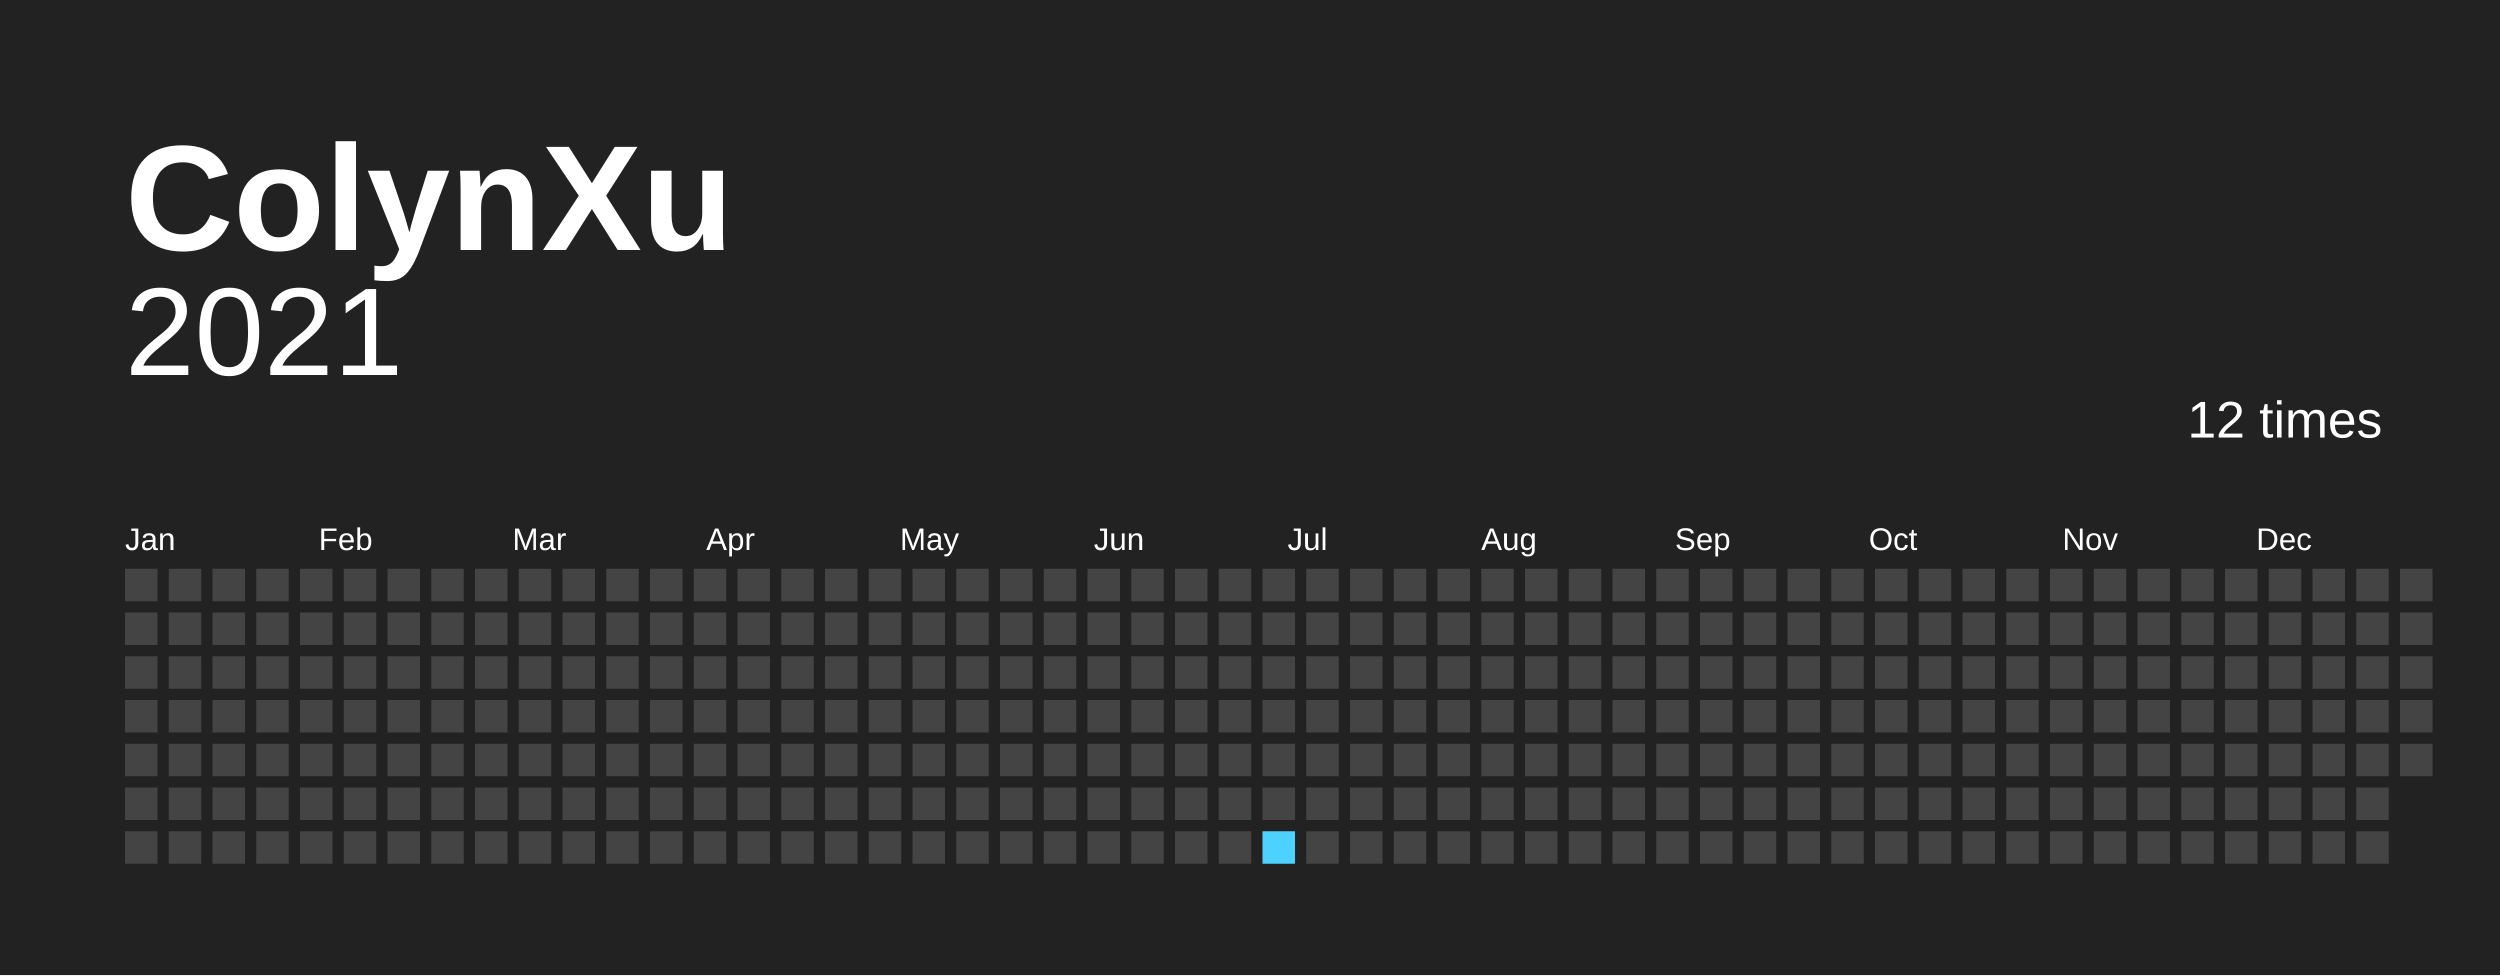
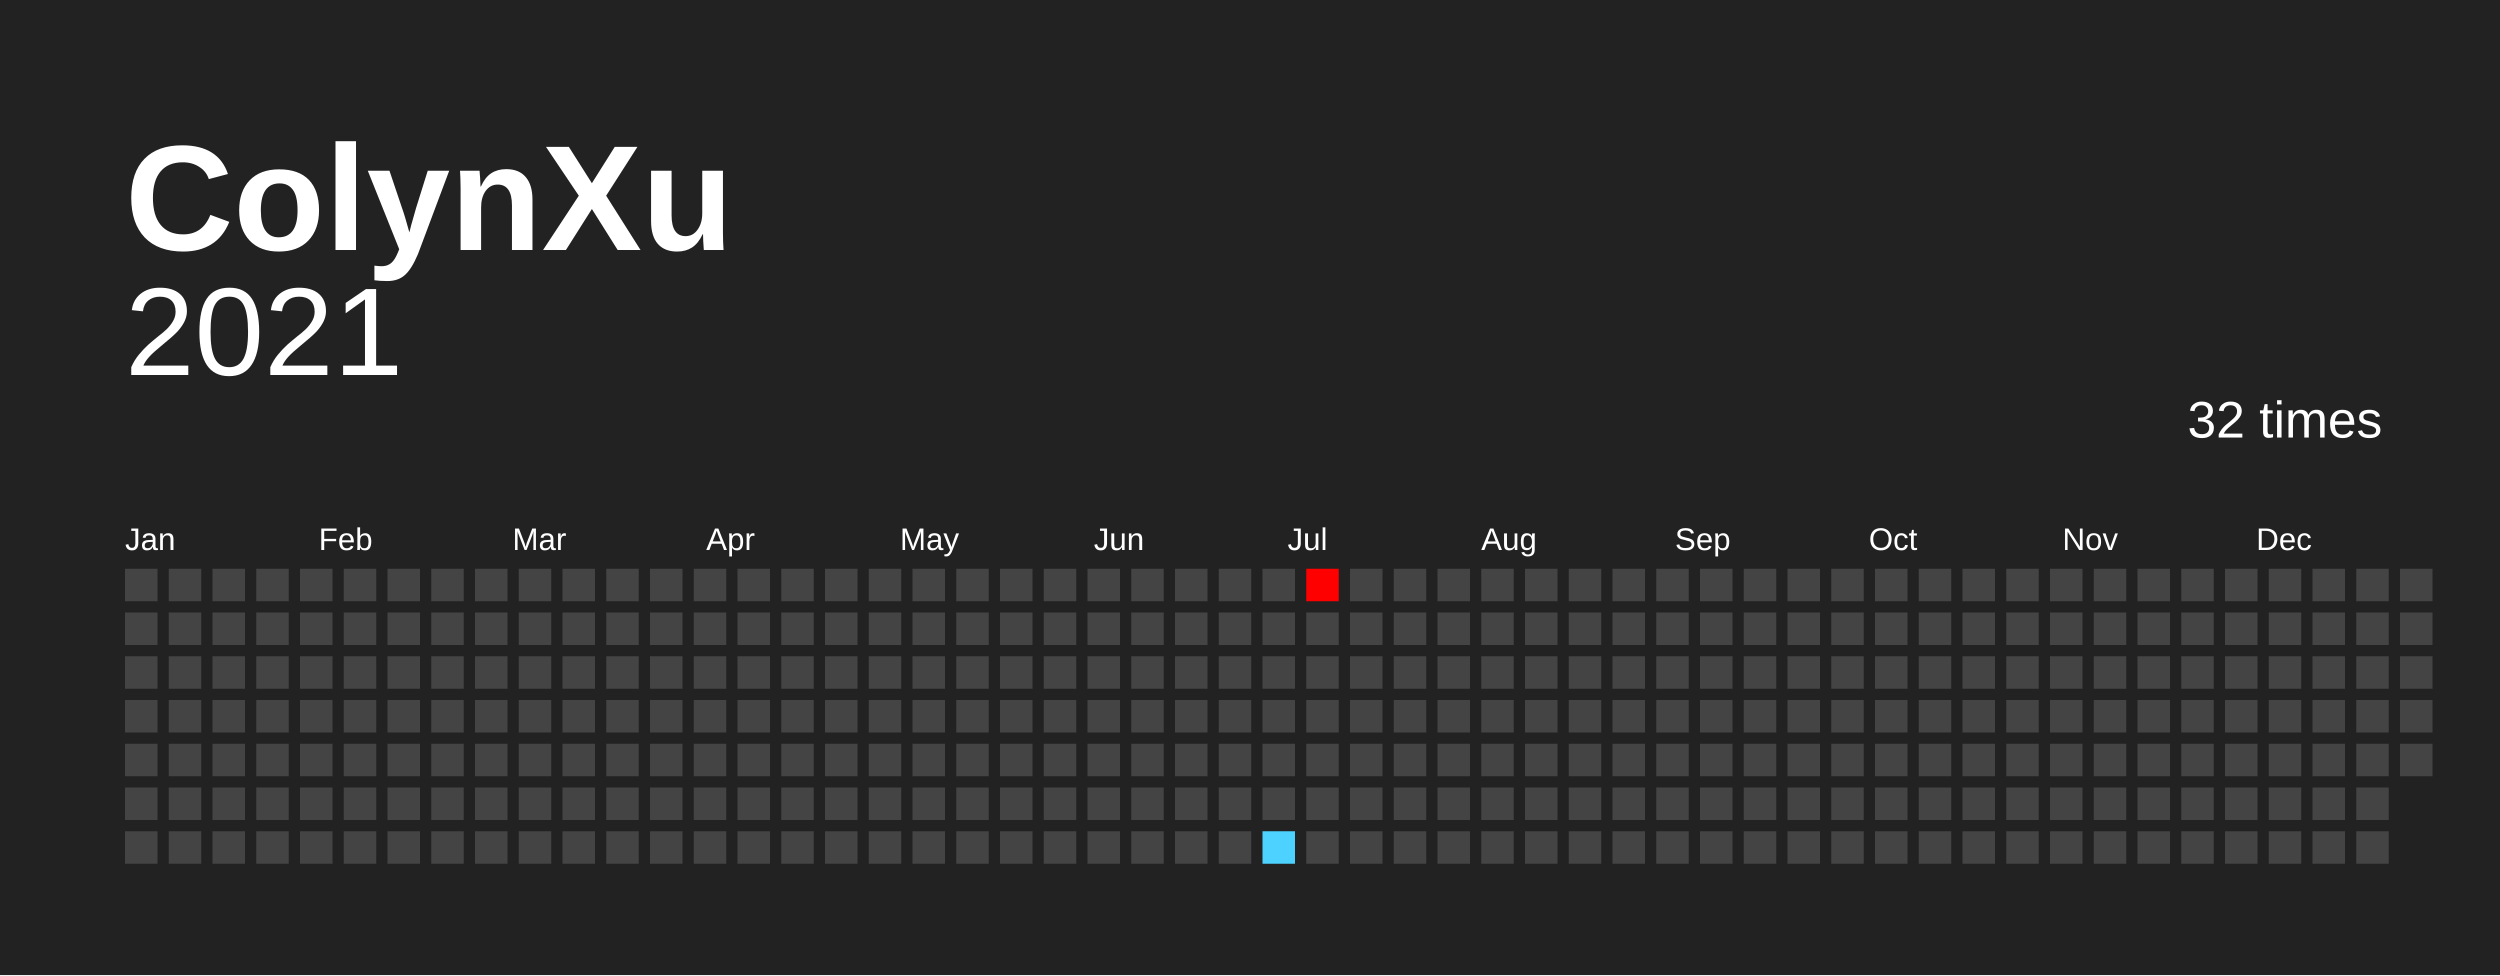
<svg xmlns="http://www.w3.org/2000/svg" baseProfile="full" height="78mm" version="1.1" viewBox="0,0,200,78" width="200mm">
  <defs />
  <rect fill="#222222" height="78" width="200" x="0" y="0" />
  <text fill="#FFFFFF" style="font-size:12px; font-family:Arial; font-weight:bold;" x="10" y="20">ColynXu</text>
  <text alignment-baseline="hanging" fill="#FFFFFF" style="font-size:10.0px; font-family:Arial;" x="10" y="30">2021</text>
-   <text alignment-baseline="hanging" fill="#FFFFFF" style="font-size:4.125px; font-family:Arial;" x="175" y="35">12 times</text>
+   <text alignment-baseline="hanging" fill="#FFFFFF" style="font-size:4.125px; font-family:Arial;" x="175" y="35">32 times</text>
  <text fill="#FFFFFF" style="font-size:2.5px; font-family:Arial" x="10.0" y="44">Jan</text>
  <text fill="#FFFFFF" style="font-size:2.5px; font-family:Arial" x="25.5" y="44">Feb</text>
  <text fill="#FFFFFF" style="font-size:2.5px; font-family:Arial" x="41.0" y="44">Mar</text>
  <text fill="#FFFFFF" style="font-size:2.5px; font-family:Arial" x="56.5" y="44">Apr</text>
  <text fill="#FFFFFF" style="font-size:2.5px; font-family:Arial" x="72.0" y="44">May</text>
  <text fill="#FFFFFF" style="font-size:2.5px; font-family:Arial" x="87.5" y="44">Jun</text>
  <text fill="#FFFFFF" style="font-size:2.5px; font-family:Arial" x="103.0" y="44">Jul</text>
  <text fill="#FFFFFF" style="font-size:2.5px; font-family:Arial" x="118.5" y="44">Aug</text>
  <text fill="#FFFFFF" style="font-size:2.5px; font-family:Arial" x="134.0" y="44">Sep</text>
  <text fill="#FFFFFF" style="font-size:2.5px; font-family:Arial" x="149.5" y="44">Oct</text>
  <text fill="#FFFFFF" style="font-size:2.5px; font-family:Arial" x="165.0" y="44">Nov</text>
  <text fill="#FFFFFF" style="font-size:2.5px; font-family:Arial" x="180.5" y="44">Dec</text>
  <rect fill="#444444" height="2.6" width="2.6" x="10.0" y="45.5" />
  <rect fill="#444444" height="2.6" width="2.6" x="10.0" y="49.0" />
  <rect fill="#444444" height="2.6" width="2.6" x="10.0" y="52.5" />
  <rect fill="#444444" height="2.6" width="2.6" x="10.0" y="56.0" />
  <rect fill="#444444" height="2.6" width="2.6" x="10.0" y="59.5" />
  <rect fill="#444444" height="2.6" width="2.6" x="10.0" y="63.0" />
  <rect fill="#444444" height="2.6" width="2.6" x="10.0" y="66.5" />
  <rect fill="#444444" height="2.6" width="2.6" x="13.5" y="45.5" />
  <rect fill="#444444" height="2.6" width="2.6" x="13.5" y="49.0" />
  <rect fill="#444444" height="2.6" width="2.6" x="13.5" y="52.5" />
  <rect fill="#444444" height="2.6" width="2.6" x="13.5" y="56.0" />
  <rect fill="#444444" height="2.6" width="2.6" x="13.5" y="59.5" />
  <rect fill="#444444" height="2.6" width="2.6" x="13.5" y="63.0" />
  <rect fill="#444444" height="2.6" width="2.6" x="13.5" y="66.5" />
  <rect fill="#444444" height="2.6" width="2.6" x="17.0" y="45.5" />
  <rect fill="#444444" height="2.6" width="2.6" x="17.0" y="49.0" />
  <rect fill="#444444" height="2.6" width="2.6" x="17.0" y="52.5" />
  <rect fill="#444444" height="2.6" width="2.6" x="17.0" y="56.0" />
  <rect fill="#444444" height="2.6" width="2.6" x="17.0" y="59.5" />
  <rect fill="#444444" height="2.6" width="2.6" x="17.0" y="63.0" />
  <rect fill="#444444" height="2.6" width="2.6" x="17.0" y="66.5" />
  <rect fill="#444444" height="2.6" width="2.6" x="20.5" y="45.5" />
  <rect fill="#444444" height="2.6" width="2.6" x="20.5" y="49.0" />
  <rect fill="#444444" height="2.6" width="2.6" x="20.5" y="52.5" />
  <rect fill="#444444" height="2.6" width="2.6" x="20.5" y="56.0" />
  <rect fill="#444444" height="2.6" width="2.6" x="20.5" y="59.5" />
  <rect fill="#444444" height="2.6" width="2.6" x="20.5" y="63.0" />
  <rect fill="#444444" height="2.6" width="2.6" x="20.5" y="66.5" />
  <rect fill="#444444" height="2.6" width="2.6" x="24.0" y="45.5" />
  <rect fill="#444444" height="2.6" width="2.6" x="24.0" y="49.0" />
  <rect fill="#444444" height="2.6" width="2.6" x="24.0" y="52.5" />
  <rect fill="#444444" height="2.6" width="2.6" x="24.0" y="56.0" />
  <rect fill="#444444" height="2.6" width="2.6" x="24.0" y="59.5" />
  <rect fill="#444444" height="2.6" width="2.6" x="24.0" y="63.0" />
  <rect fill="#444444" height="2.6" width="2.6" x="24.0" y="66.5" />
  <rect fill="#444444" height="2.6" width="2.6" x="27.5" y="45.5" />
  <rect fill="#444444" height="2.6" width="2.6" x="27.5" y="49.0" />
  <rect fill="#444444" height="2.6" width="2.6" x="27.5" y="52.5" />
  <rect fill="#444444" height="2.6" width="2.6" x="27.5" y="56.0" />
  <rect fill="#444444" height="2.6" width="2.6" x="27.5" y="59.5" />
  <rect fill="#444444" height="2.6" width="2.6" x="27.5" y="63.0" />
  <rect fill="#444444" height="2.6" width="2.6" x="27.5" y="66.5" />
  <rect fill="#444444" height="2.6" width="2.6" x="31.0" y="45.5" />
  <rect fill="#444444" height="2.6" width="2.6" x="31.0" y="49.0" />
  <rect fill="#444444" height="2.6" width="2.6" x="31.0" y="52.5" />
  <rect fill="#444444" height="2.6" width="2.6" x="31.0" y="56.0" />
  <rect fill="#444444" height="2.6" width="2.6" x="31.0" y="59.5" />
  <rect fill="#444444" height="2.6" width="2.6" x="31.0" y="63.0" />
  <rect fill="#444444" height="2.6" width="2.6" x="31.0" y="66.5" />
  <rect fill="#444444" height="2.6" width="2.6" x="34.5" y="45.5" />
  <rect fill="#444444" height="2.6" width="2.6" x="34.5" y="49.0" />
  <rect fill="#444444" height="2.6" width="2.6" x="34.5" y="52.5" />
  <rect fill="#444444" height="2.6" width="2.6" x="34.5" y="56.0" />
  <rect fill="#444444" height="2.6" width="2.6" x="34.5" y="59.5" />
  <rect fill="#444444" height="2.6" width="2.6" x="34.5" y="63.0" />
  <rect fill="#444444" height="2.6" width="2.6" x="34.5" y="66.5" />
  <rect fill="#444444" height="2.6" width="2.6" x="38.0" y="45.5" />
  <rect fill="#444444" height="2.6" width="2.6" x="38.0" y="49.0" />
  <rect fill="#444444" height="2.6" width="2.6" x="38.0" y="52.5" />
  <rect fill="#444444" height="2.6" width="2.6" x="38.0" y="56.0" />
  <rect fill="#444444" height="2.6" width="2.6" x="38.0" y="59.5" />
  <rect fill="#444444" height="2.6" width="2.6" x="38.0" y="63.0" />
  <rect fill="#444444" height="2.6" width="2.6" x="38.0" y="66.5" />
  <rect fill="#444444" height="2.6" width="2.6" x="41.5" y="45.5" />
  <rect fill="#444444" height="2.6" width="2.6" x="41.5" y="49.0" />
  <rect fill="#444444" height="2.6" width="2.6" x="41.5" y="52.5" />
  <rect fill="#444444" height="2.6" width="2.6" x="41.5" y="56.0" />
  <rect fill="#444444" height="2.6" width="2.6" x="41.5" y="59.5" />
  <rect fill="#444444" height="2.6" width="2.6" x="41.5" y="63.0" />
  <rect fill="#444444" height="2.6" width="2.6" x="41.5" y="66.5" />
  <rect fill="#444444" height="2.6" width="2.6" x="45.0" y="45.5" />
  <rect fill="#444444" height="2.6" width="2.6" x="45.0" y="49.0" />
  <rect fill="#444444" height="2.6" width="2.6" x="45.0" y="52.5" />
  <rect fill="#444444" height="2.6" width="2.6" x="45.0" y="56.0" />
  <rect fill="#444444" height="2.6" width="2.6" x="45.0" y="59.5" />
  <rect fill="#444444" height="2.6" width="2.6" x="45.0" y="63.0" />
  <rect fill="#444444" height="2.6" width="2.6" x="45.0" y="66.5" />
  <rect fill="#444444" height="2.6" width="2.6" x="48.5" y="45.5" />
  <rect fill="#444444" height="2.6" width="2.6" x="48.5" y="49.0" />
  <rect fill="#444444" height="2.6" width="2.6" x="48.5" y="52.5" />
  <rect fill="#444444" height="2.6" width="2.6" x="48.5" y="56.0" />
  <rect fill="#444444" height="2.6" width="2.6" x="48.5" y="59.5" />
  <rect fill="#444444" height="2.6" width="2.6" x="48.5" y="63.0" />
  <rect fill="#444444" height="2.6" width="2.6" x="48.5" y="66.5" />
  <rect fill="#444444" height="2.6" width="2.6" x="52.0" y="45.5" />
  <rect fill="#444444" height="2.6" width="2.6" x="52.0" y="49.0" />
  <rect fill="#444444" height="2.6" width="2.6" x="52.0" y="52.5" />
  <rect fill="#444444" height="2.6" width="2.6" x="52.0" y="56.0" />
  <rect fill="#444444" height="2.6" width="2.6" x="52.0" y="59.5" />
  <rect fill="#444444" height="2.6" width="2.6" x="52.0" y="63.0" />
  <rect fill="#444444" height="2.6" width="2.6" x="52.0" y="66.5" />
  <rect fill="#444444" height="2.6" width="2.6" x="55.5" y="45.5" />
  <rect fill="#444444" height="2.6" width="2.6" x="55.5" y="49.0" />
  <rect fill="#444444" height="2.6" width="2.6" x="55.5" y="52.5" />
  <rect fill="#444444" height="2.6" width="2.6" x="55.5" y="56.0" />
  <rect fill="#444444" height="2.6" width="2.6" x="55.5" y="59.5" />
  <rect fill="#444444" height="2.6" width="2.6" x="55.5" y="63.0" />
  <rect fill="#444444" height="2.6" width="2.6" x="55.5" y="66.5" />
  <rect fill="#444444" height="2.6" width="2.6" x="59.0" y="45.5" />
  <rect fill="#444444" height="2.6" width="2.6" x="59.0" y="49.0" />
  <rect fill="#444444" height="2.6" width="2.6" x="59.0" y="52.5" />
  <rect fill="#444444" height="2.6" width="2.6" x="59.0" y="56.0" />
  <rect fill="#444444" height="2.6" width="2.6" x="59.0" y="59.5" />
  <rect fill="#444444" height="2.6" width="2.6" x="59.0" y="63.0" />
  <rect fill="#444444" height="2.6" width="2.6" x="59.0" y="66.5" />
  <rect fill="#444444" height="2.6" width="2.6" x="62.5" y="45.5" />
  <rect fill="#444444" height="2.6" width="2.6" x="62.5" y="49.0" />
  <rect fill="#444444" height="2.6" width="2.6" x="62.5" y="52.5" />
  <rect fill="#444444" height="2.6" width="2.6" x="62.5" y="56.0" />
  <rect fill="#444444" height="2.6" width="2.6" x="62.5" y="59.5" />
  <rect fill="#444444" height="2.6" width="2.6" x="62.5" y="63.0" />
  <rect fill="#444444" height="2.6" width="2.6" x="62.5" y="66.5" />
  <rect fill="#444444" height="2.6" width="2.6" x="66.0" y="45.5" />
  <rect fill="#444444" height="2.6" width="2.6" x="66.0" y="49.0" />
  <rect fill="#444444" height="2.6" width="2.6" x="66.0" y="52.5" />
  <rect fill="#444444" height="2.6" width="2.6" x="66.0" y="56.0" />
  <rect fill="#444444" height="2.6" width="2.6" x="66.0" y="59.5" />
  <rect fill="#444444" height="2.6" width="2.6" x="66.0" y="63.0" />
  <rect fill="#444444" height="2.6" width="2.6" x="66.0" y="66.5" />
  <rect fill="#444444" height="2.6" width="2.6" x="69.5" y="45.5" />
  <rect fill="#444444" height="2.6" width="2.6" x="69.5" y="49.0" />
  <rect fill="#444444" height="2.6" width="2.6" x="69.5" y="52.5" />
  <rect fill="#444444" height="2.6" width="2.6" x="69.5" y="56.0" />
  <rect fill="#444444" height="2.6" width="2.6" x="69.5" y="59.5" />
  <rect fill="#444444" height="2.6" width="2.6" x="69.5" y="63.0" />
  <rect fill="#444444" height="2.6" width="2.6" x="69.5" y="66.5" />
  <rect fill="#444444" height="2.6" width="2.6" x="73.0" y="45.5" />
  <rect fill="#444444" height="2.6" width="2.6" x="73.0" y="49.0" />
  <rect fill="#444444" height="2.6" width="2.6" x="73.0" y="52.5" />
  <rect fill="#444444" height="2.6" width="2.6" x="73.0" y="56.0" />
  <rect fill="#444444" height="2.6" width="2.6" x="73.0" y="59.5" />
  <rect fill="#444444" height="2.6" width="2.6" x="73.0" y="63.0" />
  <rect fill="#444444" height="2.6" width="2.6" x="73.0" y="66.5" />
  <rect fill="#444444" height="2.6" width="2.6" x="76.5" y="45.5" />
  <rect fill="#444444" height="2.6" width="2.6" x="76.5" y="49.0" />
  <rect fill="#444444" height="2.6" width="2.6" x="76.5" y="52.5" />
  <rect fill="#444444" height="2.6" width="2.6" x="76.5" y="56.0" />
  <rect fill="#444444" height="2.6" width="2.6" x="76.5" y="59.5" />
  <rect fill="#444444" height="2.6" width="2.6" x="76.5" y="63.0" />
  <rect fill="#444444" height="2.6" width="2.6" x="76.5" y="66.5" />
  <rect fill="#444444" height="2.6" width="2.6" x="80.0" y="45.5" />
  <rect fill="#444444" height="2.6" width="2.6" x="80.0" y="49.0" />
  <rect fill="#444444" height="2.6" width="2.6" x="80.0" y="52.5" />
  <rect fill="#444444" height="2.6" width="2.6" x="80.0" y="56.0" />
  <rect fill="#444444" height="2.6" width="2.6" x="80.0" y="59.5" />
  <rect fill="#444444" height="2.6" width="2.6" x="80.0" y="63.0" />
  <rect fill="#444444" height="2.6" width="2.6" x="80.0" y="66.5" />
  <rect fill="#444444" height="2.6" width="2.6" x="83.5" y="45.5" />
  <rect fill="#444444" height="2.6" width="2.6" x="83.5" y="49.0" />
  <rect fill="#444444" height="2.6" width="2.6" x="83.5" y="52.5" />
  <rect fill="#444444" height="2.6" width="2.6" x="83.5" y="56.0" />
  <rect fill="#444444" height="2.6" width="2.6" x="83.5" y="59.5" />
  <rect fill="#444444" height="2.6" width="2.6" x="83.5" y="63.0" />
  <rect fill="#444444" height="2.6" width="2.6" x="83.5" y="66.5" />
  <rect fill="#444444" height="2.6" width="2.6" x="87.0" y="45.5" />
  <rect fill="#444444" height="2.6" width="2.6" x="87.0" y="49.0" />
  <rect fill="#444444" height="2.6" width="2.6" x="87.0" y="52.5" />
  <rect fill="#444444" height="2.6" width="2.6" x="87.0" y="56.0" />
  <rect fill="#444444" height="2.6" width="2.6" x="87.0" y="59.5" />
  <rect fill="#444444" height="2.6" width="2.6" x="87.0" y="63.0" />
  <rect fill="#444444" height="2.6" width="2.6" x="87.0" y="66.5" />
  <rect fill="#444444" height="2.6" width="2.6" x="90.5" y="45.5" />
  <rect fill="#444444" height="2.6" width="2.6" x="90.5" y="49.0" />
  <rect fill="#444444" height="2.6" width="2.6" x="90.5" y="52.5" />
  <rect fill="#444444" height="2.6" width="2.6" x="90.5" y="56.0" />
  <rect fill="#444444" height="2.6" width="2.6" x="90.5" y="59.5" />
  <rect fill="#444444" height="2.6" width="2.6" x="90.5" y="63.0" />
  <rect fill="#444444" height="2.6" width="2.6" x="90.5" y="66.5" />
  <rect fill="#444444" height="2.6" width="2.6" x="94.0" y="45.5" />
  <rect fill="#444444" height="2.6" width="2.6" x="94.0" y="49.0" />
  <rect fill="#444444" height="2.6" width="2.6" x="94.0" y="52.5" />
  <rect fill="#444444" height="2.6" width="2.6" x="94.0" y="56.0" />
  <rect fill="#444444" height="2.6" width="2.6" x="94.0" y="59.5" />
  <rect fill="#444444" height="2.6" width="2.6" x="94.0" y="63.0" />
  <rect fill="#444444" height="2.6" width="2.6" x="94.0" y="66.5" />
  <rect fill="#444444" height="2.6" width="2.6" x="97.5" y="45.5" />
  <rect fill="#444444" height="2.6" width="2.6" x="97.5" y="49.0" />
  <rect fill="#444444" height="2.6" width="2.6" x="97.5" y="52.5" />
  <rect fill="#444444" height="2.6" width="2.6" x="97.5" y="56.0" />
  <rect fill="#444444" height="2.6" width="2.6" x="97.5" y="59.5" />
  <rect fill="#444444" height="2.6" width="2.6" x="97.5" y="63.0" />
  <rect fill="#444444" height="2.6" width="2.6" x="97.5" y="66.5" />
  <rect fill="#444444" height="2.6" width="2.6" x="101.0" y="45.5" />
  <rect fill="#444444" height="2.6" width="2.6" x="101.0" y="49.0" />
  <rect fill="#444444" height="2.6" width="2.6" x="101.0" y="52.5" />
  <rect fill="#444444" height="2.6" width="2.6" x="101.0" y="56.0" />
  <rect fill="#444444" height="2.6" width="2.6" x="101.0" y="59.5" />
  <rect fill="#444444" height="2.6" width="2.6" x="101.0" y="63.0" />
-   <rect fill="#4DD2FF" height="2.6" width="2.6" x="101.0" y="66.5" />
-   <rect fill="#444444" height="2.6" width="2.6" x="104.5" y="45.5" />
+   <rect fill="#4dd2ff" height="2.6" width="2.6" x="101.0" y="66.5" />
+   <rect fill="#ff0000" height="2.6" width="2.6" x="104.5" y="45.5" />
  <rect fill="#444444" height="2.6" width="2.6" x="104.5" y="49.0" />
  <rect fill="#444444" height="2.6" width="2.6" x="104.5" y="52.5" />
  <rect fill="#444444" height="2.6" width="2.6" x="104.5" y="56.0" />
  <rect fill="#444444" height="2.6" width="2.6" x="104.5" y="59.5" />
  <rect fill="#444444" height="2.6" width="2.6" x="104.5" y="63.0" />
  <rect fill="#444444" height="2.6" width="2.6" x="104.5" y="66.5" />
  <rect fill="#444444" height="2.6" width="2.6" x="108.0" y="45.5" />
  <rect fill="#444444" height="2.6" width="2.6" x="108.0" y="49.0" />
  <rect fill="#444444" height="2.6" width="2.6" x="108.0" y="52.5" />
  <rect fill="#444444" height="2.6" width="2.6" x="108.0" y="56.0" />
  <rect fill="#444444" height="2.6" width="2.6" x="108.0" y="59.5" />
  <rect fill="#444444" height="2.6" width="2.6" x="108.0" y="63.0" />
  <rect fill="#444444" height="2.6" width="2.6" x="108.0" y="66.5" />
  <rect fill="#444444" height="2.6" width="2.6" x="111.5" y="45.5" />
  <rect fill="#444444" height="2.6" width="2.6" x="111.5" y="49.0" />
  <rect fill="#444444" height="2.6" width="2.6" x="111.5" y="52.5" />
  <rect fill="#444444" height="2.6" width="2.6" x="111.5" y="56.0" />
  <rect fill="#444444" height="2.6" width="2.6" x="111.5" y="59.5" />
  <rect fill="#444444" height="2.6" width="2.6" x="111.5" y="63.0" />
  <rect fill="#444444" height="2.6" width="2.6" x="111.5" y="66.5" />
  <rect fill="#444444" height="2.6" width="2.6" x="115.0" y="45.5" />
  <rect fill="#444444" height="2.6" width="2.6" x="115.0" y="49.0" />
  <rect fill="#444444" height="2.6" width="2.6" x="115.0" y="52.5" />
  <rect fill="#444444" height="2.6" width="2.6" x="115.0" y="56.0" />
  <rect fill="#444444" height="2.6" width="2.6" x="115.0" y="59.5" />
  <rect fill="#444444" height="2.6" width="2.6" x="115.0" y="63.0" />
  <rect fill="#444444" height="2.6" width="2.6" x="115.0" y="66.5" />
  <rect fill="#444444" height="2.6" width="2.6" x="118.5" y="45.5" />
  <rect fill="#444444" height="2.6" width="2.6" x="118.5" y="49.0" />
  <rect fill="#444444" height="2.6" width="2.6" x="118.5" y="52.5" />
  <rect fill="#444444" height="2.6" width="2.6" x="118.5" y="56.0" />
  <rect fill="#444444" height="2.6" width="2.6" x="118.5" y="59.5" />
  <rect fill="#444444" height="2.6" width="2.6" x="118.5" y="63.0" />
  <rect fill="#444444" height="2.6" width="2.6" x="118.5" y="66.5" />
  <rect fill="#444444" height="2.6" width="2.6" x="122.0" y="45.5" />
  <rect fill="#444444" height="2.6" width="2.6" x="122.0" y="49.0" />
  <rect fill="#444444" height="2.6" width="2.6" x="122.0" y="52.5" />
  <rect fill="#444444" height="2.6" width="2.6" x="122.0" y="56.0" />
  <rect fill="#444444" height="2.6" width="2.6" x="122.0" y="59.5" />
  <rect fill="#444444" height="2.6" width="2.6" x="122.0" y="63.0" />
  <rect fill="#444444" height="2.6" width="2.6" x="122.0" y="66.5" />
  <rect fill="#444444" height="2.6" width="2.6" x="125.5" y="45.5" />
  <rect fill="#444444" height="2.6" width="2.6" x="125.5" y="49.0" />
  <rect fill="#444444" height="2.6" width="2.6" x="125.5" y="52.5" />
  <rect fill="#444444" height="2.6" width="2.6" x="125.5" y="56.0" />
  <rect fill="#444444" height="2.6" width="2.6" x="125.5" y="59.5" />
  <rect fill="#444444" height="2.6" width="2.6" x="125.5" y="63.0" />
  <rect fill="#444444" height="2.6" width="2.6" x="125.5" y="66.5" />
  <rect fill="#444444" height="2.6" width="2.6" x="129.0" y="45.5" />
  <rect fill="#444444" height="2.6" width="2.6" x="129.0" y="49.0" />
  <rect fill="#444444" height="2.6" width="2.6" x="129.0" y="52.5" />
  <rect fill="#444444" height="2.6" width="2.6" x="129.0" y="56.0" />
  <rect fill="#444444" height="2.6" width="2.6" x="129.0" y="59.5" />
  <rect fill="#444444" height="2.6" width="2.6" x="129.0" y="63.0" />
  <rect fill="#444444" height="2.6" width="2.6" x="129.0" y="66.5" />
  <rect fill="#444444" height="2.6" width="2.6" x="132.5" y="45.5" />
  <rect fill="#444444" height="2.6" width="2.6" x="132.5" y="49.0" />
  <rect fill="#444444" height="2.6" width="2.6" x="132.5" y="52.5" />
  <rect fill="#444444" height="2.6" width="2.6" x="132.5" y="56.0" />
  <rect fill="#444444" height="2.6" width="2.6" x="132.5" y="59.5" />
  <rect fill="#444444" height="2.6" width="2.6" x="132.5" y="63.0" />
  <rect fill="#444444" height="2.6" width="2.6" x="132.5" y="66.5" />
  <rect fill="#444444" height="2.6" width="2.6" x="136.0" y="45.5" />
  <rect fill="#444444" height="2.6" width="2.6" x="136.0" y="49.0" />
  <rect fill="#444444" height="2.6" width="2.6" x="136.0" y="52.5" />
  <rect fill="#444444" height="2.6" width="2.6" x="136.0" y="56.0" />
  <rect fill="#444444" height="2.6" width="2.6" x="136.0" y="59.5" />
  <rect fill="#444444" height="2.6" width="2.6" x="136.0" y="63.0" />
  <rect fill="#444444" height="2.6" width="2.6" x="136.0" y="66.5" />
  <rect fill="#444444" height="2.6" width="2.6" x="139.5" y="45.5" />
  <rect fill="#444444" height="2.6" width="2.6" x="139.5" y="49.0" />
  <rect fill="#444444" height="2.6" width="2.6" x="139.5" y="52.5" />
  <rect fill="#444444" height="2.6" width="2.6" x="139.5" y="56.0" />
  <rect fill="#444444" height="2.6" width="2.6" x="139.5" y="59.5" />
  <rect fill="#444444" height="2.6" width="2.6" x="139.5" y="63.0" />
  <rect fill="#444444" height="2.6" width="2.6" x="139.5" y="66.5" />
  <rect fill="#444444" height="2.6" width="2.6" x="143.0" y="45.5" />
  <rect fill="#444444" height="2.6" width="2.6" x="143.0" y="49.0" />
  <rect fill="#444444" height="2.6" width="2.6" x="143.0" y="52.5" />
  <rect fill="#444444" height="2.6" width="2.6" x="143.0" y="56.0" />
  <rect fill="#444444" height="2.6" width="2.6" x="143.0" y="59.5" />
  <rect fill="#444444" height="2.6" width="2.6" x="143.0" y="63.0" />
  <rect fill="#444444" height="2.6" width="2.6" x="143.0" y="66.5" />
  <rect fill="#444444" height="2.6" width="2.6" x="146.5" y="45.5" />
  <rect fill="#444444" height="2.6" width="2.6" x="146.5" y="49.0" />
  <rect fill="#444444" height="2.6" width="2.6" x="146.5" y="52.5" />
  <rect fill="#444444" height="2.6" width="2.6" x="146.5" y="56.0" />
  <rect fill="#444444" height="2.6" width="2.6" x="146.5" y="59.5" />
  <rect fill="#444444" height="2.6" width="2.6" x="146.5" y="63.0" />
  <rect fill="#444444" height="2.6" width="2.6" x="146.5" y="66.5" />
  <rect fill="#444444" height="2.6" width="2.6" x="150.0" y="45.5" />
  <rect fill="#444444" height="2.6" width="2.6" x="150.0" y="49.0" />
  <rect fill="#444444" height="2.6" width="2.6" x="150.0" y="52.5" />
  <rect fill="#444444" height="2.6" width="2.6" x="150.0" y="56.0" />
  <rect fill="#444444" height="2.6" width="2.6" x="150.0" y="59.5" />
  <rect fill="#444444" height="2.6" width="2.6" x="150.0" y="63.0" />
  <rect fill="#444444" height="2.6" width="2.6" x="150.0" y="66.5" />
  <rect fill="#444444" height="2.6" width="2.6" x="153.5" y="45.5" />
  <rect fill="#444444" height="2.6" width="2.6" x="153.5" y="49.0" />
  <rect fill="#444444" height="2.6" width="2.6" x="153.5" y="52.5" />
  <rect fill="#444444" height="2.6" width="2.6" x="153.5" y="56.0" />
  <rect fill="#444444" height="2.6" width="2.6" x="153.5" y="59.5" />
  <rect fill="#444444" height="2.6" width="2.6" x="153.5" y="63.0" />
  <rect fill="#444444" height="2.6" width="2.6" x="153.5" y="66.5" />
  <rect fill="#444444" height="2.6" width="2.6" x="157.0" y="45.5" />
  <rect fill="#444444" height="2.6" width="2.6" x="157.0" y="49.0" />
  <rect fill="#444444" height="2.6" width="2.6" x="157.0" y="52.5" />
  <rect fill="#444444" height="2.6" width="2.6" x="157.0" y="56.0" />
  <rect fill="#444444" height="2.6" width="2.6" x="157.0" y="59.5" />
  <rect fill="#444444" height="2.6" width="2.6" x="157.0" y="63.0" />
  <rect fill="#444444" height="2.6" width="2.6" x="157.0" y="66.5" />
  <rect fill="#444444" height="2.6" width="2.6" x="160.5" y="45.5" />
  <rect fill="#444444" height="2.6" width="2.6" x="160.5" y="49.0" />
  <rect fill="#444444" height="2.6" width="2.6" x="160.5" y="52.5" />
  <rect fill="#444444" height="2.6" width="2.6" x="160.5" y="56.0" />
  <rect fill="#444444" height="2.6" width="2.6" x="160.5" y="59.5" />
  <rect fill="#444444" height="2.6" width="2.6" x="160.5" y="63.0" />
  <rect fill="#444444" height="2.6" width="2.6" x="160.5" y="66.5" />
  <rect fill="#444444" height="2.6" width="2.6" x="164.0" y="45.5" />
  <rect fill="#444444" height="2.6" width="2.6" x="164.0" y="49.0" />
  <rect fill="#444444" height="2.6" width="2.6" x="164.0" y="52.5" />
  <rect fill="#444444" height="2.6" width="2.6" x="164.0" y="56.0" />
  <rect fill="#444444" height="2.6" width="2.6" x="164.0" y="59.5" />
  <rect fill="#444444" height="2.6" width="2.6" x="164.0" y="63.0" />
  <rect fill="#444444" height="2.6" width="2.6" x="164.0" y="66.5" />
  <rect fill="#444444" height="2.6" width="2.6" x="167.5" y="45.5" />
  <rect fill="#444444" height="2.6" width="2.6" x="167.5" y="49.0" />
  <rect fill="#444444" height="2.6" width="2.6" x="167.5" y="52.5" />
  <rect fill="#444444" height="2.6" width="2.6" x="167.5" y="56.0" />
  <rect fill="#444444" height="2.6" width="2.6" x="167.5" y="59.5" />
  <rect fill="#444444" height="2.6" width="2.6" x="167.5" y="63.0" />
  <rect fill="#444444" height="2.6" width="2.6" x="167.5" y="66.5" />
  <rect fill="#444444" height="2.6" width="2.6" x="171.0" y="45.5" />
  <rect fill="#444444" height="2.6" width="2.6" x="171.0" y="49.0" />
  <rect fill="#444444" height="2.6" width="2.6" x="171.0" y="52.5" />
  <rect fill="#444444" height="2.6" width="2.6" x="171.0" y="56.0" />
  <rect fill="#444444" height="2.6" width="2.6" x="171.0" y="59.5" />
  <rect fill="#444444" height="2.6" width="2.6" x="171.0" y="63.0" />
  <rect fill="#444444" height="2.6" width="2.6" x="171.0" y="66.5" />
  <rect fill="#444444" height="2.6" width="2.6" x="174.5" y="45.5" />
  <rect fill="#444444" height="2.6" width="2.6" x="174.5" y="49.0" />
  <rect fill="#444444" height="2.6" width="2.6" x="174.5" y="52.5" />
  <rect fill="#444444" height="2.6" width="2.6" x="174.5" y="56.0" />
  <rect fill="#444444" height="2.6" width="2.6" x="174.5" y="59.5" />
  <rect fill="#444444" height="2.6" width="2.6" x="174.5" y="63.0" />
  <rect fill="#444444" height="2.6" width="2.6" x="174.5" y="66.5" />
  <rect fill="#444444" height="2.6" width="2.6" x="178.0" y="45.5" />
  <rect fill="#444444" height="2.6" width="2.6" x="178.0" y="49.0" />
  <rect fill="#444444" height="2.6" width="2.6" x="178.0" y="52.5" />
  <rect fill="#444444" height="2.6" width="2.6" x="178.0" y="56.0" />
  <rect fill="#444444" height="2.6" width="2.6" x="178.0" y="59.5" />
  <rect fill="#444444" height="2.6" width="2.6" x="178.0" y="63.0" />
  <rect fill="#444444" height="2.6" width="2.6" x="178.0" y="66.5" />
  <rect fill="#444444" height="2.6" width="2.6" x="181.5" y="45.5" />
  <rect fill="#444444" height="2.6" width="2.6" x="181.5" y="49.0" />
  <rect fill="#444444" height="2.6" width="2.6" x="181.5" y="52.5" />
  <rect fill="#444444" height="2.6" width="2.6" x="181.5" y="56.0" />
  <rect fill="#444444" height="2.6" width="2.6" x="181.5" y="59.5" />
  <rect fill="#444444" height="2.6" width="2.6" x="181.5" y="63.0" />
  <rect fill="#444444" height="2.6" width="2.6" x="181.5" y="66.5" />
  <rect fill="#444444" height="2.6" width="2.6" x="185.0" y="45.5" />
  <rect fill="#444444" height="2.6" width="2.6" x="185.0" y="49.0" />
  <rect fill="#444444" height="2.6" width="2.6" x="185.0" y="52.5" />
  <rect fill="#444444" height="2.6" width="2.6" x="185.0" y="56.0" />
  <rect fill="#444444" height="2.6" width="2.6" x="185.0" y="59.5" />
  <rect fill="#444444" height="2.6" width="2.6" x="185.0" y="63.0" />
  <rect fill="#444444" height="2.6" width="2.6" x="185.0" y="66.5" />
  <rect fill="#444444" height="2.6" width="2.6" x="188.5" y="45.5" />
  <rect fill="#444444" height="2.6" width="2.6" x="188.5" y="49.0" />
  <rect fill="#444444" height="2.6" width="2.6" x="188.5" y="52.5" />
  <rect fill="#444444" height="2.6" width="2.6" x="188.5" y="56.0" />
  <rect fill="#444444" height="2.6" width="2.6" x="188.5" y="59.5" />
  <rect fill="#444444" height="2.6" width="2.6" x="188.5" y="63.0" />
  <rect fill="#444444" height="2.6" width="2.6" x="188.5" y="66.5" />
  <rect fill="#444444" height="2.6" width="2.6" x="192.0" y="45.5" />
  <rect fill="#444444" height="2.6" width="2.6" x="192.0" y="49.0" />
  <rect fill="#444444" height="2.6" width="2.6" x="192.0" y="52.5" />
  <rect fill="#444444" height="2.6" width="2.6" x="192.0" y="56.0" />
  <rect fill="#444444" height="2.6" width="2.6" x="192.0" y="59.5" />
</svg>
